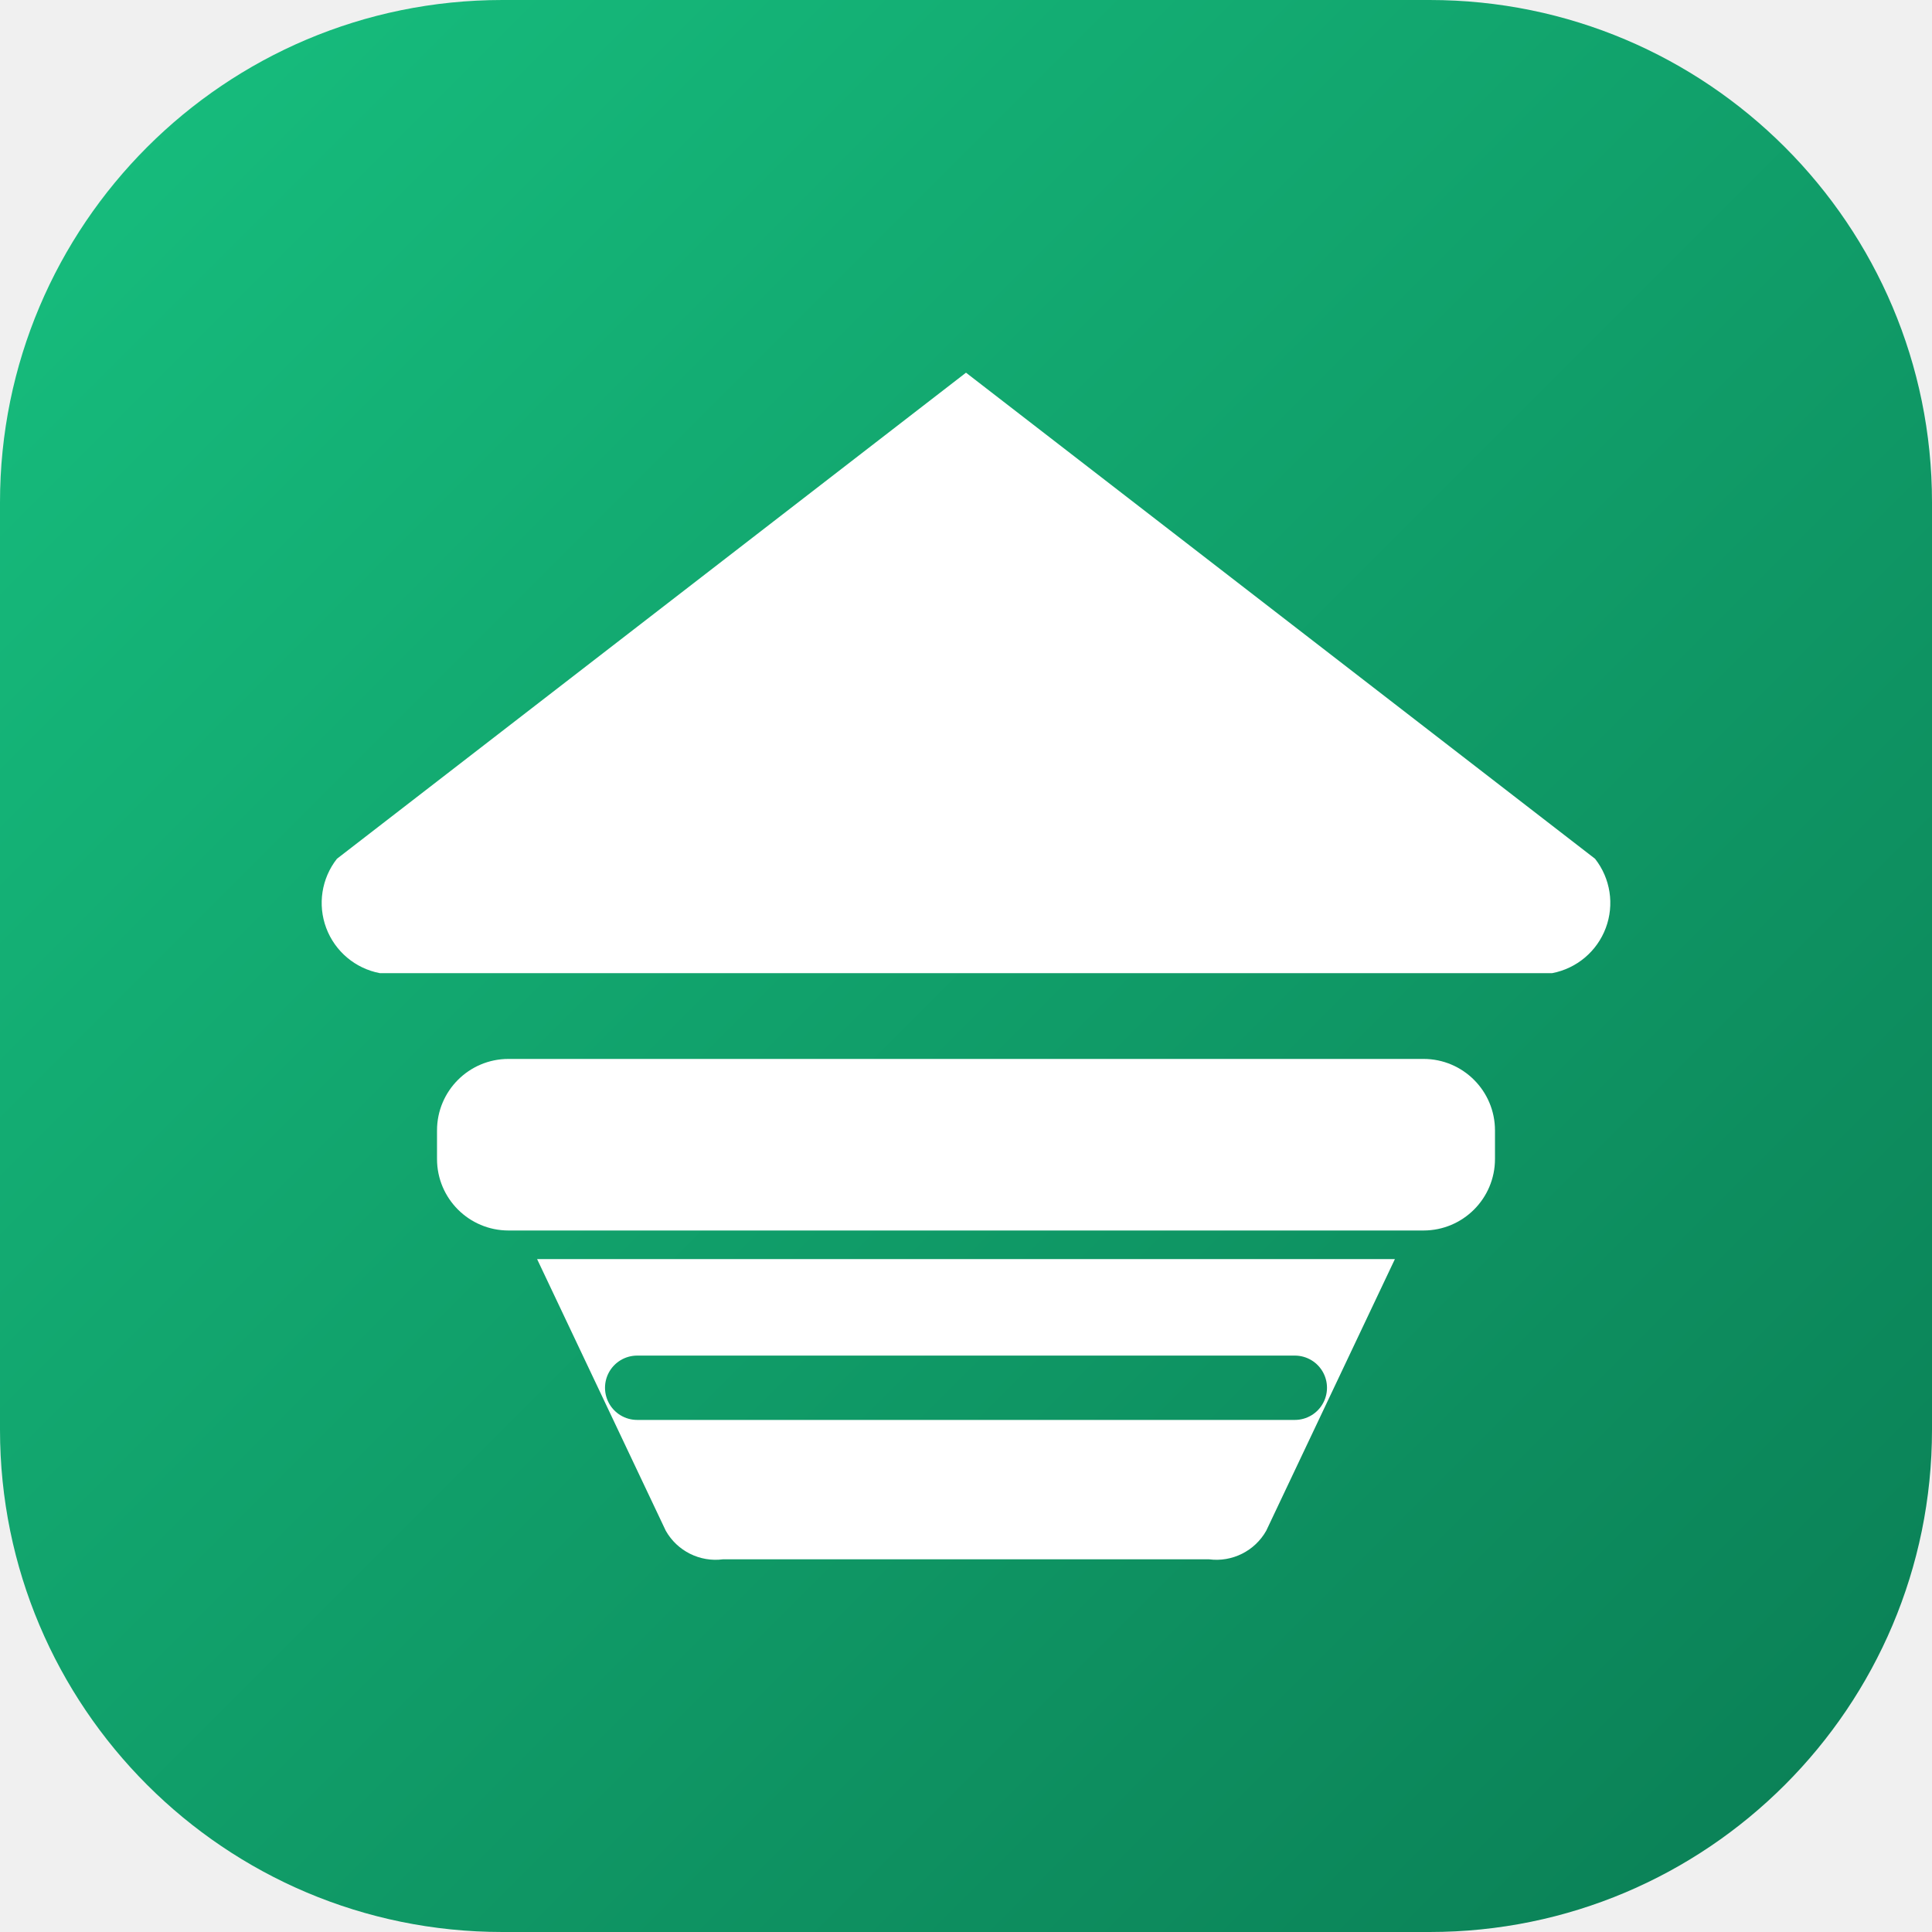
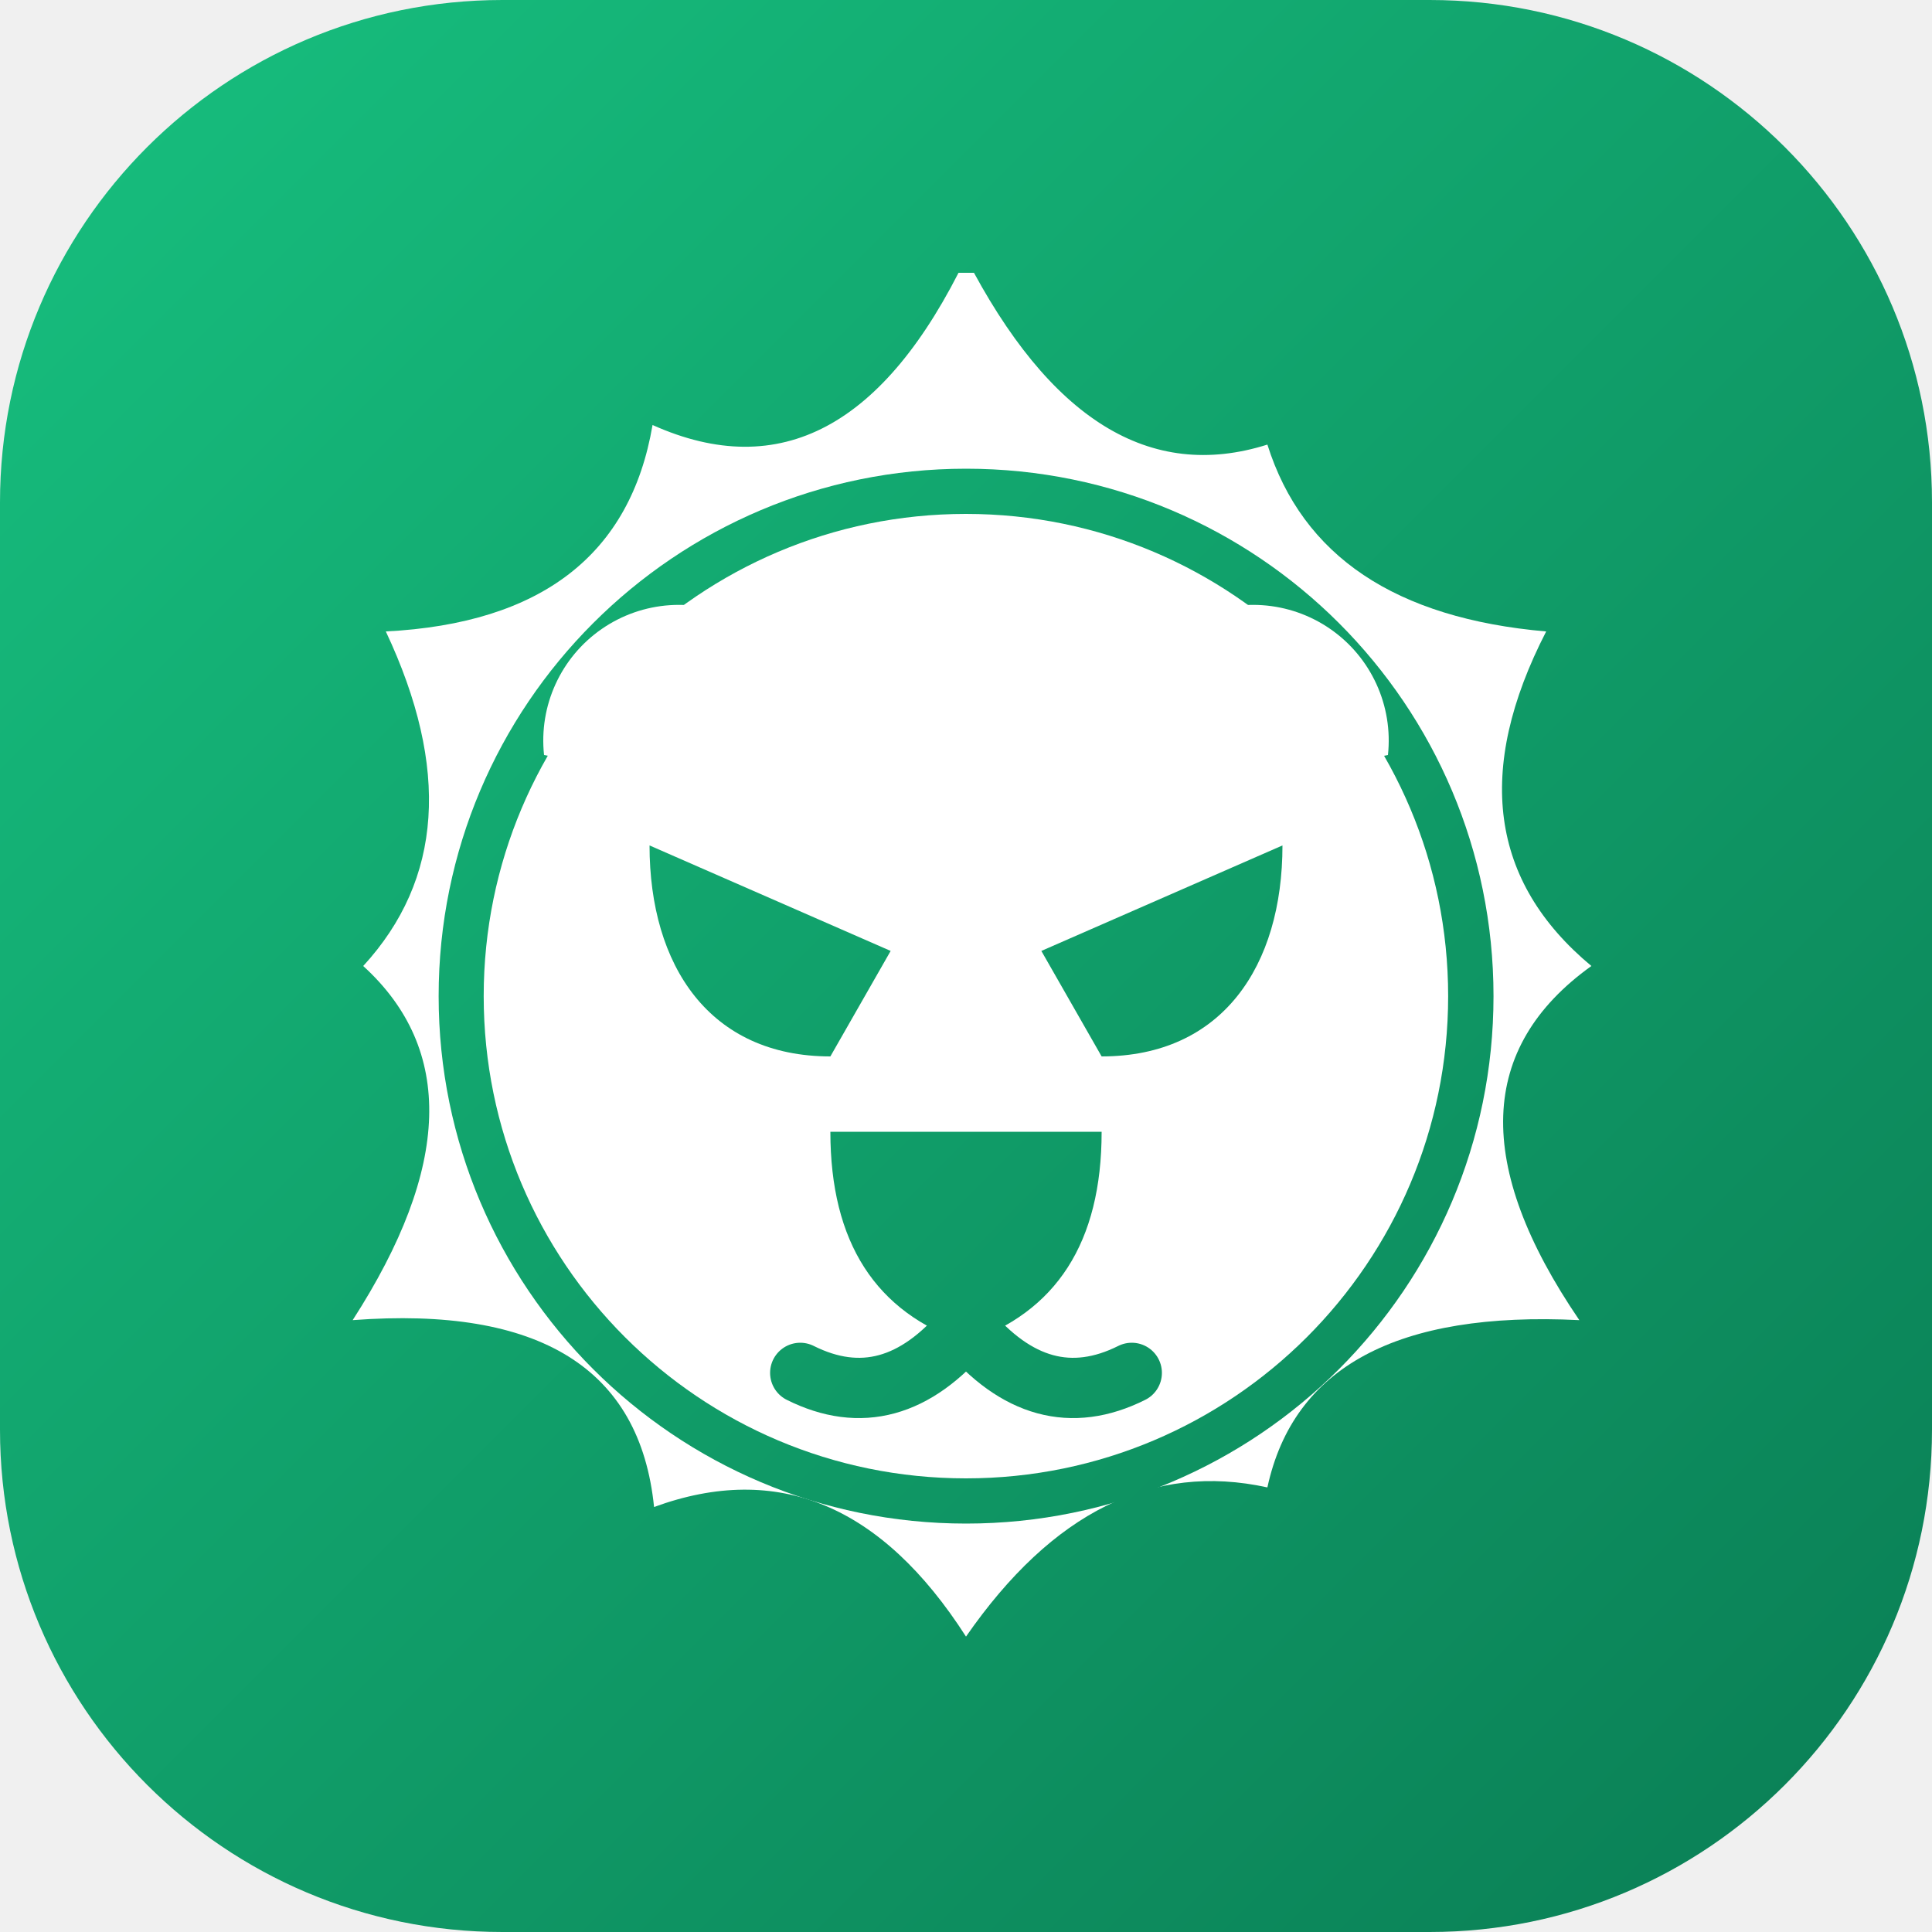
<svg xmlns="http://www.w3.org/2000/svg" viewBox="0 0 100 100" width="100" height="100">
  <defs>
    <linearGradient id="g" x1="0" y1="0" x2="1" y2="1">
      <stop offset="0" stop-color="#17c07f" />
      <stop offset="1" stop-color="#0a7d54" />
    </linearGradient>
  </defs>
  <rect width="100" height="100" rx="26" fill="url(#g)" />
-   <g transform="translate(50,50) scale(.74) translate(-50,-51.5)">
-     <mask id="mCanasta">
+   <g transform="translate(50,50) scale(.78) translate(-50,-46)">
+     <mask id="mLeon">
      <rect width="100" height="100" fill="black" />
-       <path d="M50 10 L94 44 A5 5 0 0 1 91 52 H9 A5 5 0 0 1 6 44 Z" fill="white" />
-       <rect x="13" y="58" width="74" height="12" rx="5" fill="white" />
-       <path d="M20 72 H80 L71 91 A4 4 0 0 1 67 93 H33 A4 4 0 0 1 29 91 Z" fill="white" />
-       <g stroke="black" stroke-width="4.5" stroke-linecap="round">
-         <path d="M27 81 H73" />
-       </g>
+       <path d="M50.0 -1.0Q58.3 15.1 70.0 11.4Q73.5 22.5 88.5 23.8Q81.4 37.6 91.5 46.0Q80.2 54.1 90.7 69.5Q72.6 68.6 70.0 80.6Q58.6 78.1 50.0 90.5Q41.6 77.4 29.3 81.9Q27.9 68.1 9.3 69.5Q19.1 54.3 10.0 46.0Q17.9 37.4 11.5 23.8Q27.0 23.0 29.2 10.1Q41.9 15.8 50.0 -1.0Z" fill="white" />
+       <path d="M50 13a35 35 0 1 0 .01 0Z" fill="black" />
+       <path d="M50 16a32 32 0 1 1-.01 0Z" fill="white" />
+       <path d="M22 32a9 9 0 0 1 13-9l3 12Z M78 32a9 9 0 0 0-13-9l-3 12Z" fill="white" />
+       <path d="M29 38L45 45L41 52C33 52 29 46 29 38ZM71 38L55 45L59 52C67 52 71 46 71 38Z" fill="black" />
+       <path d="M41 57H59Q59 68 50 71Q41 68 41 57Z" fill="black" />
+       <path d="M50 70q-5 6-11 3M50 70q5 6 11 3" fill="none" stroke="black" stroke-width="4" stroke-linecap="round" />
    </mask>
-     <rect width="100" height="100" fill="#ffffff" mask="url(#mCanasta)" />
+     <rect width="100" height="100" fill="#ffffff" mask="url(#mLeon)" />
  </g>
</svg>
